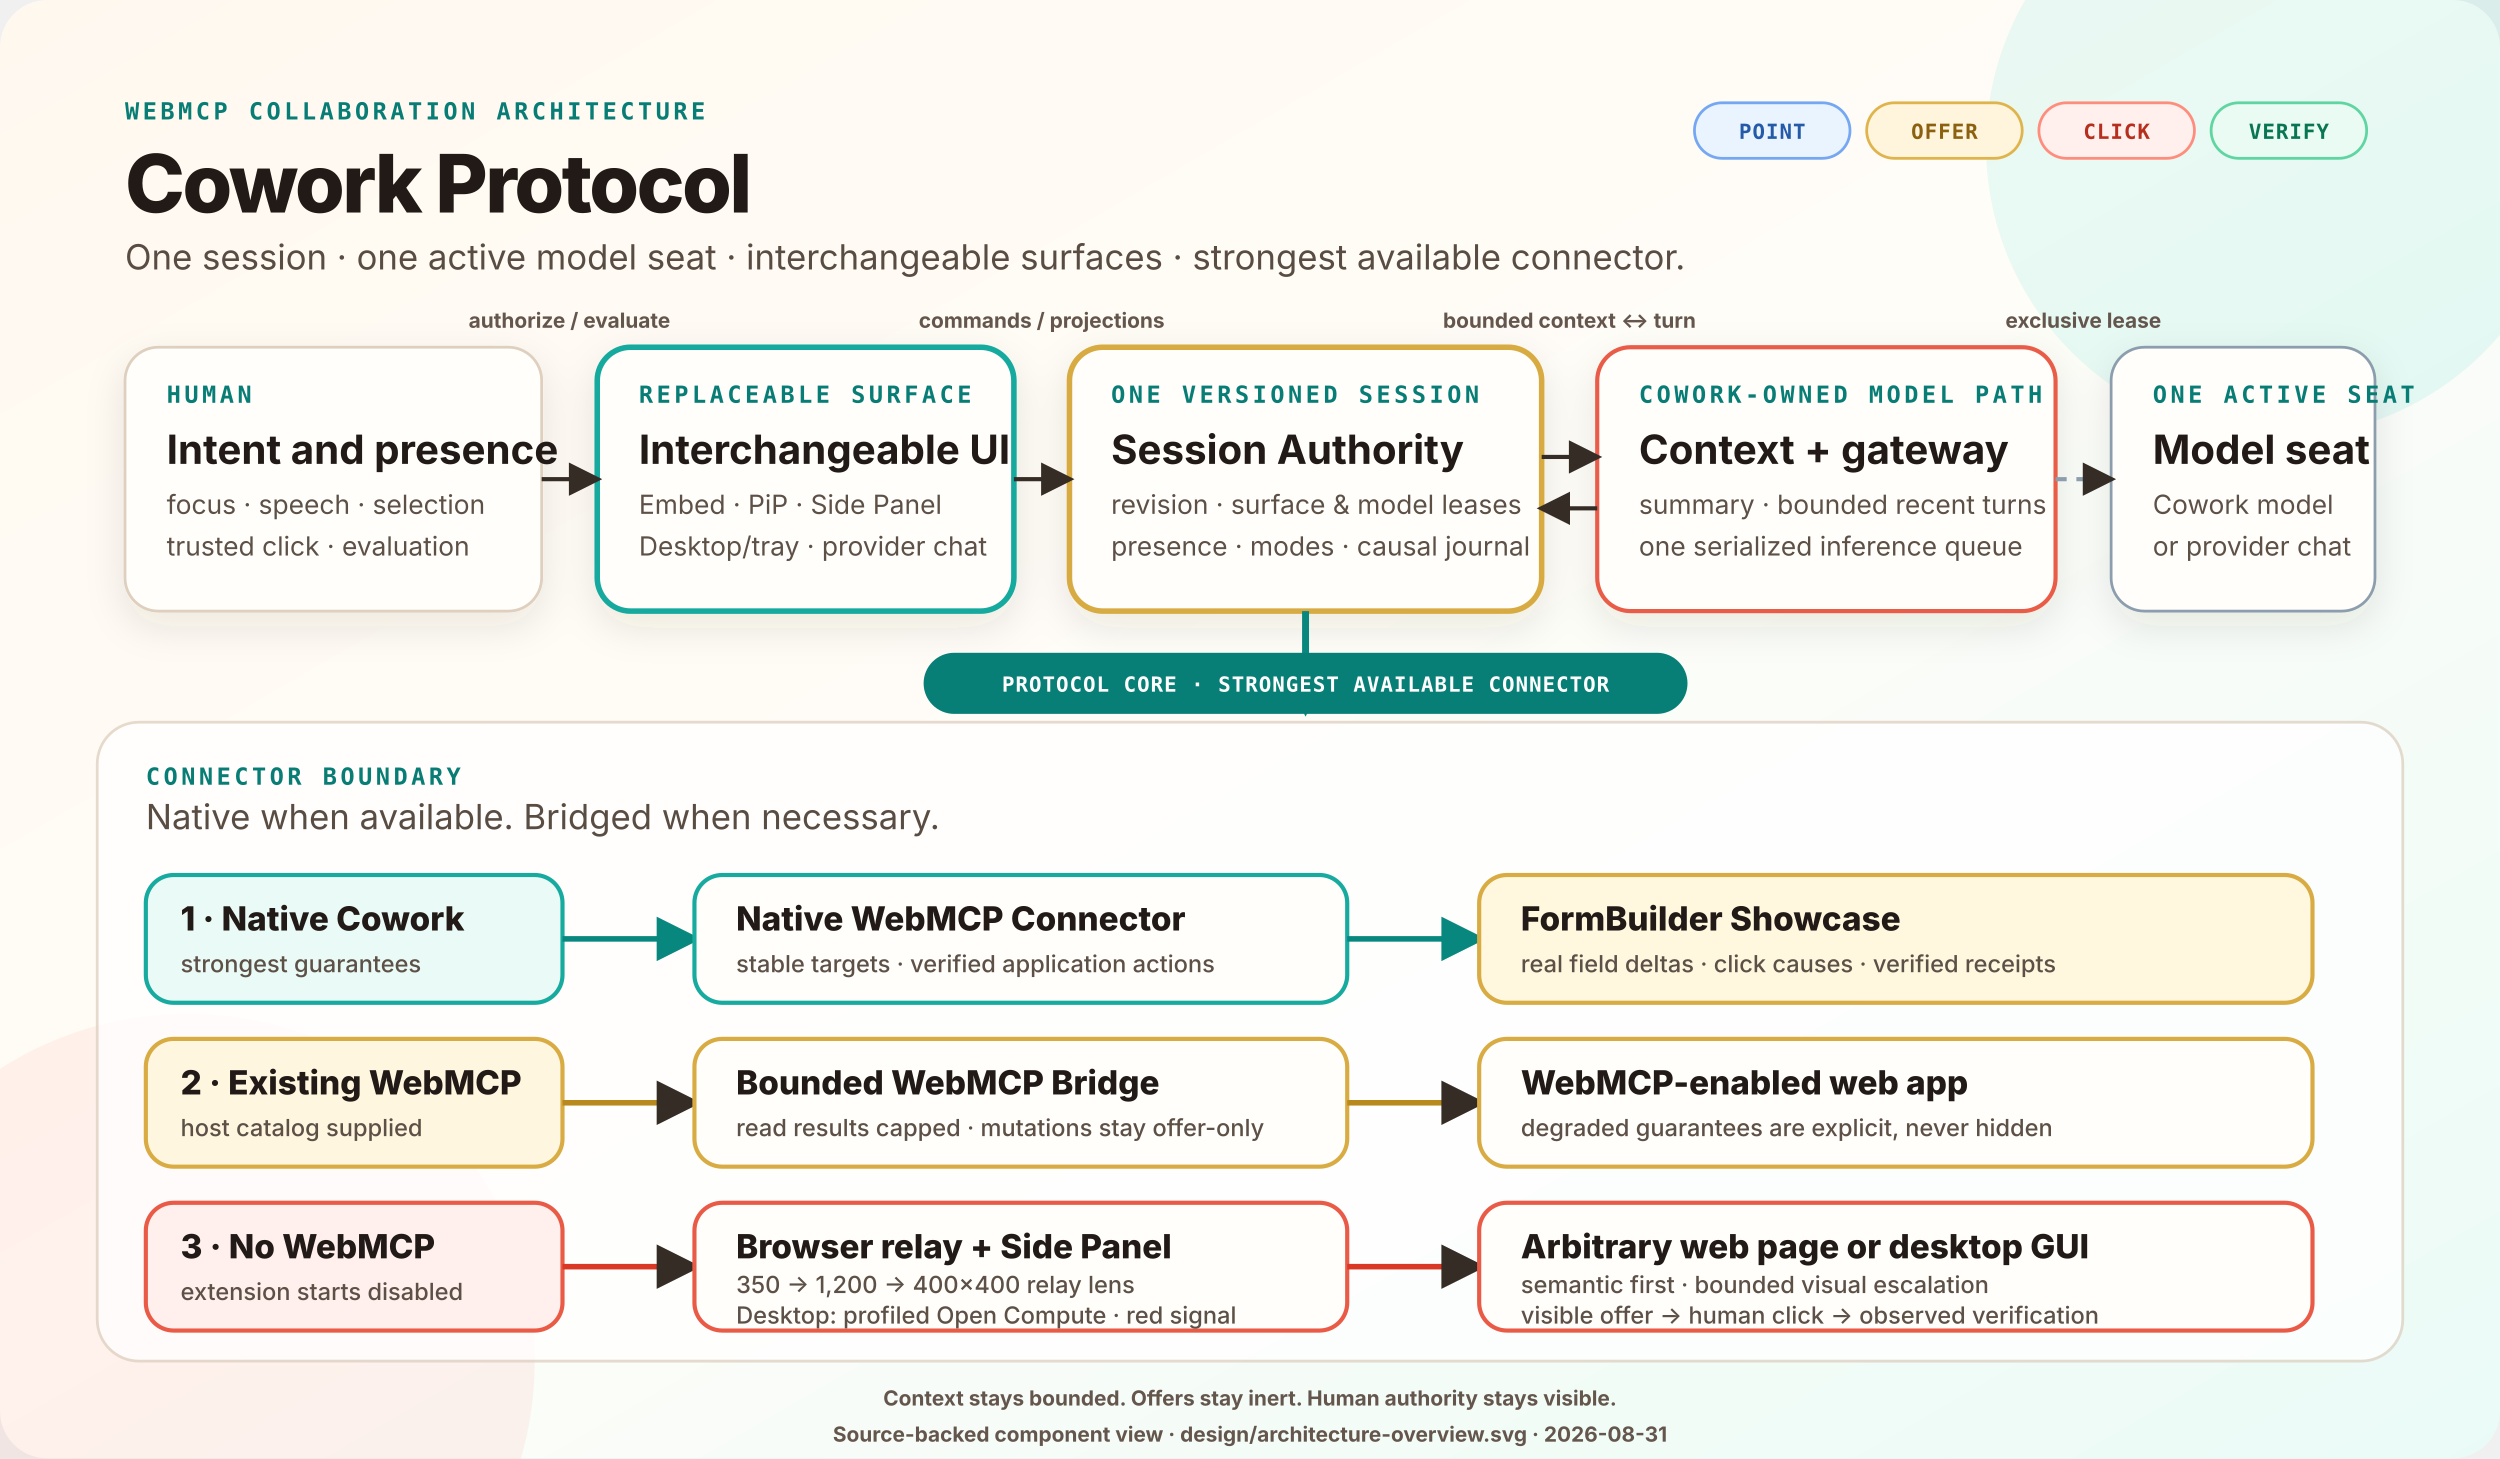
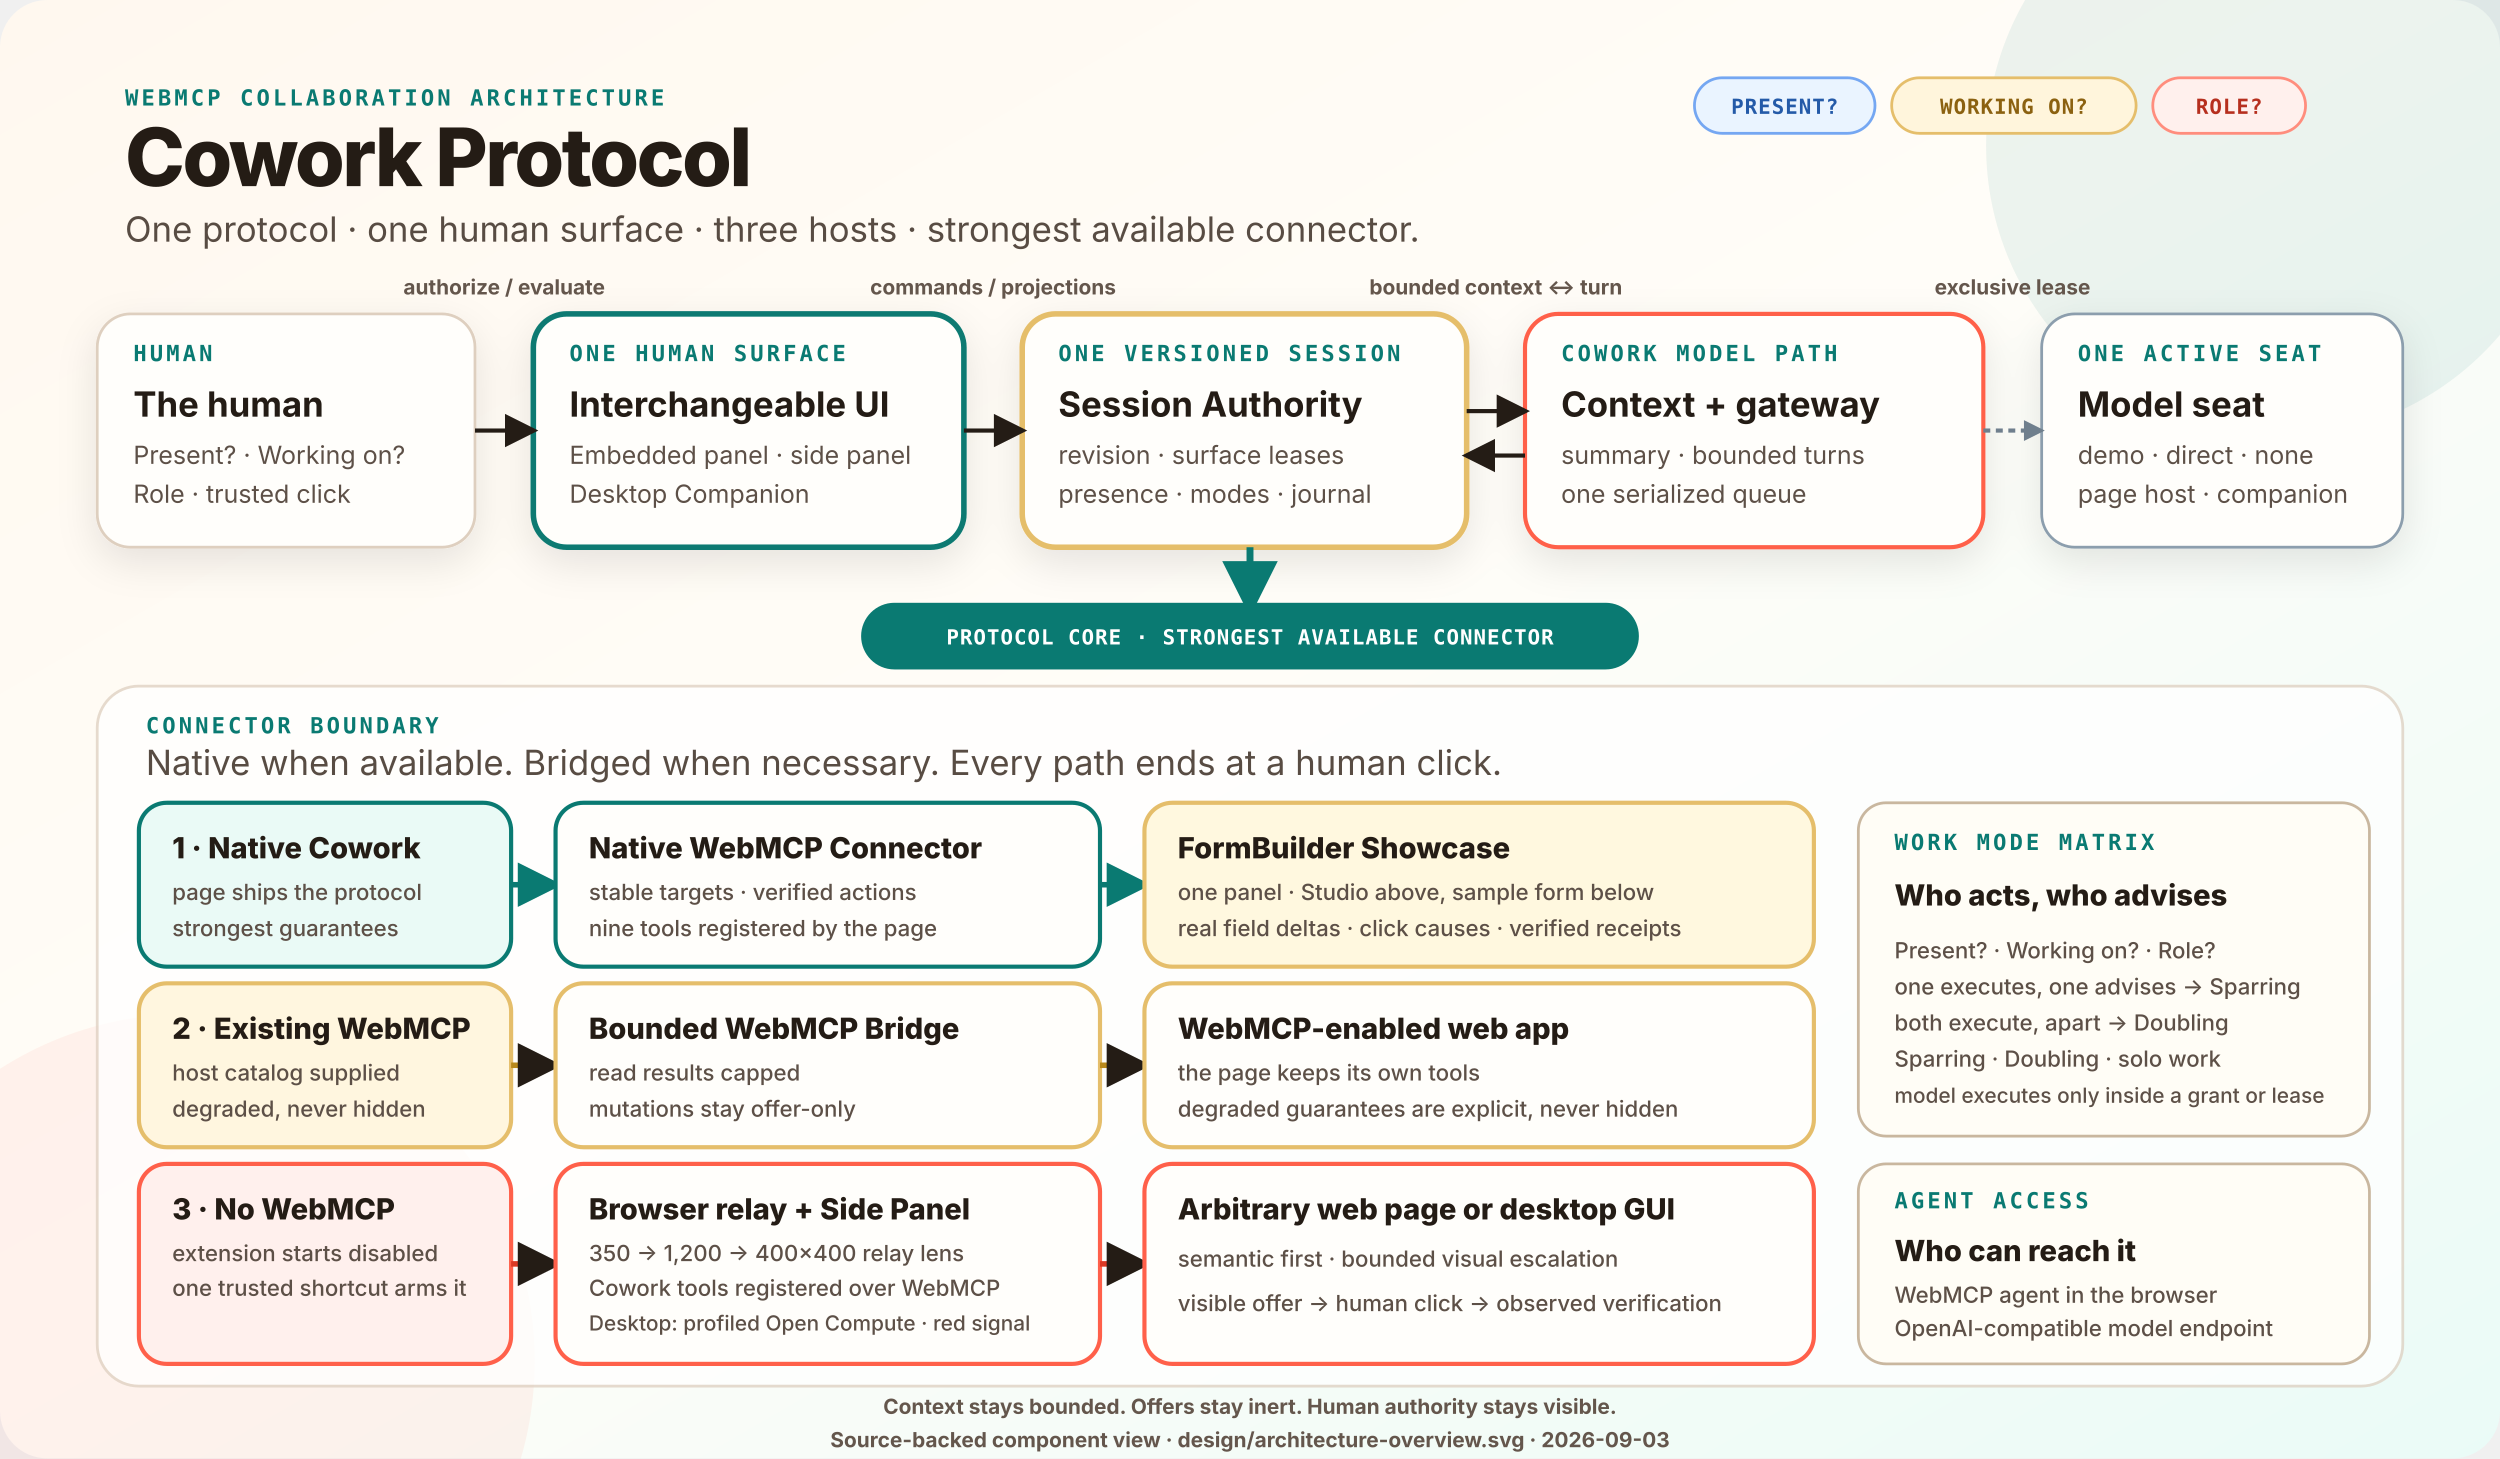
<svg xmlns="http://www.w3.org/2000/svg" width="1800" height="1050" viewBox="0 0 1800 1050" role="img" aria-labelledby="title description">
  <defs>
    <linearGradient id="background" x1="0" y1="0" x2="1" y2="1">
      <stop offset="0" stop-color="#fff8ef" />
      <stop offset="0.48" stop-color="#fffdf8" />
      <stop offset="1" stop-color="#eafbf7" />
    </linearGradient>
    <filter id="shadow" x="-20%" y="-20%" width="140%" height="150%">
-       <feDropShadow dx="0" dy="10" stdDeviation="14" flood-color="#392b1f" flood-opacity="0.10" />
+       <feDropShadow dx="0" dy="10" stdDeviation="14" flood-color="#241c15" flood-opacity="0.10" />
    </filter>
    <marker id="arrow-dark" viewBox="0 0 10 10" refX="8.5" refY="5" markerWidth="8" markerHeight="8" orient="auto-start-reverse">
-       <path d="M 0 0 L 10 5 L 0 10 z" fill="#352c26" />
+       <path d="M 0 0 L 10 5 L 0 10 z" fill="#241c15" />
    </marker>
    <marker id="arrow-teal" viewBox="0 0 10 10" refX="8.5" refY="5" markerWidth="8" markerHeight="8" orient="auto-start-reverse">
-       <path d="M 0 0 L 10 5 L 0 10 z" fill="#07877e" />
+       <path d="M 0 0 L 10 5 L 0 10 z" fill="#0a7a72" />
+     </marker>
+     <marker id="arrow-slate" viewBox="0 0 10 10" refX="8.5" refY="5" markerWidth="5" markerHeight="5" orient="auto-start-reverse">
+       <path d="M 0 0 L 10 5 L 0 10 z" fill="#6f7f8d" />
    </marker>
    <style>
-       .title { font: 800 58px system-ui, -apple-system, "Segoe UI", sans-serif; fill: #211a16; letter-spacing: -1.8px; }
-       .subtitle { font: 400 25px system-ui, -apple-system, "Segoe UI", sans-serif; fill: #584c43; }
-       .eyebrow { font: 800 17px ui-monospace, "SFMono-Regular", Consolas, monospace; letter-spacing: 2.5px; fill: #087d75; }
-       .card-title { font: 750 29px system-ui, -apple-system, "Segoe UI", sans-serif; fill: #211a16; }
-       .card-copy { font: 400 19px system-ui, -apple-system, "Segoe UI", sans-serif; fill: #5d5047; }
-       .lane-title { font: 800 24px system-ui, -apple-system, "Segoe UI", sans-serif; fill: #211a16; }
-       .lane-copy { font: 500 17px system-ui, -apple-system, "Segoe UI", sans-serif; fill: #5d5047; }
+       .title { font: 800 58px Inter, system-ui, -apple-system, "Segoe UI", sans-serif; fill: #241c15; letter-spacing: -1.8px; }
+       .subtitle { font: 400 25px Inter, system-ui, -apple-system, "Segoe UI", sans-serif; fill: #584c43; }
+       .eyebrow { font: 800 16px ui-monospace, "SFMono-Regular", Consolas, monospace; letter-spacing: 2.2px; fill: #0a7a72; }
+       .card-title { font: 750 25px Inter, system-ui, -apple-system, "Segoe UI", sans-serif; fill: #241c15; }
+       .card-copy { font: 400 18px Inter, system-ui, -apple-system, "Segoe UI", sans-serif; fill: #5d5047; }
+       .lane-title { font: 800 21px Inter, system-ui, -apple-system, "Segoe UI", sans-serif; fill: #241c15; }
+       .lane-copy { font: 500 16px Inter, system-ui, -apple-system, "Segoe UI", sans-serif; fill: #5d5047; }
+       .lane-copy-tight { font: 500 15px Inter, system-ui, -apple-system, "Segoe UI", sans-serif; fill: #5d5047; }
      .chip { font: 800 15px ui-monospace, "SFMono-Regular", Consolas, monospace; letter-spacing: 0.7px; }
-       .connector-label { font: 700 15px system-ui, -apple-system, "Segoe UI", sans-serif; fill: #64564c; }
+       .connector-label { font: 700 15px Inter, system-ui, -apple-system, "Segoe UI", sans-serif; fill: #64564c; }
    </style>
  </defs>
  <rect width="1800" height="1050" rx="34" fill="url(#background)" />
-   <circle cx="1640" cy="105" r="210" fill="#23d2c1" opacity="0.10" />
-   <circle cx="135" cy="980" r="250" fill="#ff6b57" opacity="0.08" />
-   <text x="90" y="86" class="eyebrow">WEBMCP COLLABORATION ARCHITECTURE</text>
-   <text x="90" y="153" class="title">Cowork Protocol</text>
-   <text x="90" y="194" class="subtitle">One session · one active model seat · interchangeable surfaces · strongest available connector.</text>
-   <g transform="translate(1220 74)">
-     <rect x="0" y="0" width="112" height="40" rx="20" fill="#eaf4ff" stroke="#75a7f2" stroke-width="2" />
-     <text x="56" y="26" text-anchor="middle" class="chip" fill="#245aa8">POINT</text>
-     <rect x="124" y="0" width="112" height="40" rx="20" fill="#fff5dc" stroke="#e0b44d" stroke-width="2" />
-     <text x="180" y="26" text-anchor="middle" class="chip" fill="#8b6110">OFFER</text>
-     <rect x="248" y="0" width="112" height="40" rx="20" fill="#fff0ed" stroke="#ff8d7d" stroke-width="2" />
-     <text x="304" y="26" text-anchor="middle" class="chip" fill="#b62f1e">CLICK</text>
-     <rect x="372" y="0" width="112" height="40" rx="20" fill="#e9fbf2" stroke="#5fd5a2" stroke-width="2" />
-     <text x="428" y="26" text-anchor="middle" class="chip" fill="#087653">VERIFY</text>
+   <circle cx="1640" cy="105" r="210" fill="#0a7a72" opacity="0.08" />
+   <circle cx="135" cy="980" r="250" fill="#ff604a" opacity="0.07" />
+   <text x="90" y="76" class="eyebrow">WEBMCP COLLABORATION ARCHITECTURE</text>
+   <text x="90" y="134" class="title">Cowork Protocol</text>
+   <text x="90" y="174" class="subtitle">One protocol · one human surface · three hosts · strongest available connector.</text>
+   <g transform="translate(1220 56)">
+     <rect x="0" y="0" width="130" height="40" rx="20" fill="#eaf4ff" stroke="#75a7f2" stroke-width="2" />
+     <text x="65" y="26" text-anchor="middle" class="chip" fill="#245aa8">PRESENT?</text>
+     <rect x="142" y="0" width="176" height="40" rx="20" fill="#fff5dc" stroke="#e5be6b" stroke-width="2" />
+     <text x="230" y="26" text-anchor="middle" class="chip" fill="#8b6110">WORKING ON?</text>
+     <rect x="330" y="0" width="110" height="40" rx="20" fill="#fff0ed" stroke="#ff8d7d" stroke-width="2" />
+     <text x="385" y="26" text-anchor="middle" class="chip" fill="#b62f1e">ROLE?</text>
  </g>
  <g filter="url(#shadow)">
-     <rect x="90" y="250" width="300" height="190" rx="24" fill="#fffefb" stroke="#decfbf" stroke-width="2" />
-     <rect x="430" y="250" width="300" height="190" rx="24" fill="#fffefb" stroke="#17aa9f" stroke-width="4" />
-     <rect x="770" y="250" width="340" height="190" rx="24" fill="#fffefb" stroke="#d8ab43" stroke-width="4" />
-     <rect x="1150" y="250" width="330" height="190" rx="24" fill="#fffefb" stroke="#e95b47" stroke-width="3" />
-     <rect x="1520" y="250" width="190" height="190" rx="24" fill="#fffefb" stroke="#8c9ead" stroke-width="2" />
+     <rect x="70" y="226" width="272" height="168" rx="24" fill="#fffefb" stroke="#decfbf" stroke-width="2" />
+     <rect x="384" y="226" width="310" height="168" rx="24" fill="#fffefb" stroke="#0a7a72" stroke-width="4" />
+     <rect x="736" y="226" width="320" height="168" rx="24" fill="#fffefb" stroke="#e5be6b" stroke-width="4" />
+     <rect x="1098" y="226" width="330" height="168" rx="24" fill="#fffefb" stroke="#ff604a" stroke-width="3" />
+     <rect x="1470" y="226" width="260" height="168" rx="24" fill="#fffefb" stroke="#8c9ead" stroke-width="2" />
  </g>
-   <text x="120" y="290" class="eyebrow">HUMAN</text>
-   <text x="120" y="334" class="card-title">Intent and presence</text>
-   <text x="120" y="370" class="card-copy">focus · speech · selection</text>
-   <text x="120" y="400" class="card-copy">trusted click · evaluation</text>
-   <text x="460" y="290" class="eyebrow">REPLACEABLE SURFACE</text>
-   <text x="460" y="334" class="card-title">Interchangeable UI</text>
-   <text x="460" y="370" class="card-copy">Embed · PiP · Side Panel</text>
-   <text x="460" y="400" class="card-copy">Desktop/tray · provider chat</text>
-   <text x="800" y="290" class="eyebrow">ONE VERSIONED SESSION</text>
-   <text x="800" y="334" class="card-title">Session Authority</text>
-   <text x="800" y="370" class="card-copy">revision · surface &amp; model leases</text>
-   <text x="800" y="400" class="card-copy">presence · modes · causal journal</text>
-   <text x="1180" y="290" class="eyebrow">COWORK-OWNED MODEL PATH</text>
-   <text x="1180" y="334" class="card-title">Context + gateway</text>
-   <text x="1180" y="370" class="card-copy">summary · bounded recent turns</text>
-   <text x="1180" y="400" class="card-copy">one serialized inference queue</text>
-   <text x="1550" y="290" class="eyebrow">ONE ACTIVE SEAT</text>
-   <text x="1550" y="334" class="card-title">Model seat</text>
-   <text x="1550" y="370" class="card-copy">Cowork model</text>
-   <text x="1550" y="400" class="card-copy">or provider chat</text>
-   <path d="M390 345 H430" stroke="#352c26" stroke-width="3" marker-end="url(#arrow-dark)" />
-   <text x="410" y="236" text-anchor="middle" class="connector-label">authorize / evaluate</text>
-   <path d="M730 345 H770" stroke="#352c26" stroke-width="3" marker-end="url(#arrow-dark)" />
-   <text x="750" y="236" text-anchor="middle" class="connector-label">commands / projections</text>
-   <path d="M1110 329 H1150" stroke="#352c26" stroke-width="3" marker-end="url(#arrow-dark)" />
-   <path d="M1150 366 H1110" stroke="#352c26" stroke-width="3" marker-end="url(#arrow-dark)" />
-   <text x="1130" y="236" text-anchor="middle" class="connector-label">bounded context ↔ turn</text>
-   <path d="M1480 345 H1520" stroke="#8c9ead" stroke-width="3" stroke-dasharray="8 7" marker-end="url(#arrow-dark)" />
-   <text x="1500" y="236" text-anchor="middle" class="connector-label">exclusive lease</text>
-   <path d="M940 440 V510" stroke="#07877e" stroke-width="5" marker-end="url(#arrow-teal)" />
-   <rect x="665" y="470" width="550" height="44" rx="22" fill="#087f76" />
-   <text x="940" y="498" text-anchor="middle" class="chip" fill="#ffffff">PROTOCOL CORE · STRONGEST AVAILABLE CONNECTOR</text>
-   <rect x="70" y="520" width="1660" height="460" rx="30" fill="#ffffff" opacity="0.74" stroke="#ddcfbf" stroke-width="2" />
-   <text x="105" y="565" class="eyebrow">CONNECTOR BOUNDARY</text>
-   <text x="105" y="597" class="subtitle">Native when available. Bridged when necessary.</text>
-   <rect x="105" y="630" width="300" height="92" rx="20" fill="#eafaf6" stroke="#17aa9f" stroke-width="3" />
-   <text x="130" y="670" class="lane-title">1 · Native Cowork</text>
-   <text x="130" y="700" class="lane-copy">strongest guarantees</text>
-   <path d="M405 676 H500" stroke="#07877e" stroke-width="4" marker-end="url(#arrow-teal)" />
-   <rect x="500" y="630" width="470" height="92" rx="20" fill="#fffefb" stroke="#17aa9f" stroke-width="3" />
-   <text x="530" y="670" class="lane-title">Native WebMCP Connector</text>
-   <text x="530" y="700" class="lane-copy">stable targets · verified application actions</text>
-   <path d="M970 676 H1065" stroke="#07877e" stroke-width="4" marker-end="url(#arrow-teal)" />
-   <rect x="1065" y="630" width="600" height="92" rx="20" fill="#fff8df" stroke="#d8ab43" stroke-width="3" />
-   <text x="1095" y="670" class="lane-title">FormBuilder Showcase</text>
-   <text x="1095" y="700" class="lane-copy">real field deltas · click causes · verified receipts</text>
-   <rect x="105" y="748" width="300" height="92" rx="20" fill="#fff6df" stroke="#d8ab43" stroke-width="3" />
-   <text x="130" y="788" class="lane-title">2 · Existing WebMCP</text>
-   <text x="130" y="818" class="lane-copy">host catalog supplied</text>
-   <path d="M405 794 H500" stroke="#b8891d" stroke-width="4" marker-end="url(#arrow-dark)" />
-   <rect x="500" y="748" width="470" height="92" rx="20" fill="#fffefb" stroke="#d8ab43" stroke-width="3" />
-   <text x="530" y="788" class="lane-title">Bounded WebMCP Bridge</text>
-   <text x="530" y="818" class="lane-copy">read results capped · mutations stay offer-only</text>
-   <path d="M970 794 H1065" stroke="#b8891d" stroke-width="4" marker-end="url(#arrow-dark)" />
-   <rect x="1065" y="748" width="600" height="92" rx="20" fill="#fffefb" stroke="#d8ab43" stroke-width="3" />
-   <text x="1095" y="788" class="lane-title">WebMCP-enabled web app</text>
-   <text x="1095" y="818" class="lane-copy">degraded guarantees are explicit, never hidden</text>
-   <rect x="105" y="866" width="300" height="92" rx="20" fill="#fff0ed" stroke="#e95b47" stroke-width="3" />
-   <text x="130" y="906" class="lane-title">3 · No WebMCP</text>
-   <text x="130" y="936" class="lane-copy">extension starts disabled</text>
-   <path d="M405 912 H500" stroke="#da3824" stroke-width="4" marker-end="url(#arrow-dark)" />
-   <rect x="500" y="866" width="470" height="92" rx="20" fill="#fffefb" stroke="#e95b47" stroke-width="3" />
-   <text x="530" y="906" class="lane-title">Browser relay + Side Panel</text>
-   <text x="530" y="931" class="lane-copy">350 → 1,200 → 400×400 relay lens</text>
-   <text x="530" y="953" class="lane-copy">Desktop: profiled Open Compute · red signal</text>
-   <path d="M970 912 H1065" stroke="#da3824" stroke-width="4" marker-end="url(#arrow-dark)" />
-   <rect x="1065" y="866" width="600" height="92" rx="20" fill="#fffefb" stroke="#e95b47" stroke-width="3" />
-   <text x="1095" y="906" class="lane-title">Arbitrary web page or desktop GUI</text>
-   <text x="1095" y="931" class="lane-copy">semantic first · bounded visual escalation</text>
-   <text x="1095" y="953" class="lane-copy">visible offer → human click → observed verification</text>
-   <text x="900" y="1012" text-anchor="middle" class="connector-label">Context stays bounded. Offers stay inert. Human authority stays visible.</text>
-   <text x="900" y="1038" text-anchor="middle" class="connector-label">Source-backed component view · design/architecture-overview.svg · 2026-08-31</text>
+   <text x="96" y="260" class="eyebrow">HUMAN</text>
+   <text x="96" y="300" class="card-title">The human</text>
+   <text x="96" y="334" class="card-copy">Present? · Working on?</text>
+   <text x="96" y="362" class="card-copy">Role · trusted click</text>
+   <text x="410" y="260" class="eyebrow">ONE HUMAN SURFACE</text>
+   <text x="410" y="300" class="card-title">Interchangeable UI</text>
+   <text x="410" y="334" class="card-copy">Embedded panel · side panel</text>
+   <text x="410" y="362" class="card-copy">Desktop Companion</text>
+   <text x="762" y="260" class="eyebrow">ONE VERSIONED SESSION</text>
+   <text x="762" y="300" class="card-title">Session Authority</text>
+   <text x="762" y="334" class="card-copy">revision · surface leases</text>
+   <text x="762" y="362" class="card-copy">presence · modes · journal</text>
+   <text x="1124" y="260" class="eyebrow">COWORK MODEL PATH</text>
+   <text x="1124" y="300" class="card-title">Context + gateway</text>
+   <text x="1124" y="334" class="card-copy">summary · bounded turns</text>
+   <text x="1124" y="362" class="card-copy">one serialized queue</text>
+   <text x="1496" y="260" class="eyebrow">ONE ACTIVE SEAT</text>
+   <text x="1496" y="300" class="card-title">Model seat</text>
+   <text x="1496" y="334" class="card-copy">demo · direct · none</text>
+   <text x="1496" y="362" class="card-copy">page host · companion</text>
+   <path d="M342 310 H384" stroke="#241c15" stroke-width="3" marker-end="url(#arrow-dark)" />
+   <text x="363" y="212" text-anchor="middle" class="connector-label">authorize / evaluate</text>
+   <path d="M694 310 H736" stroke="#241c15" stroke-width="3" marker-end="url(#arrow-dark)" />
+   <text x="715" y="212" text-anchor="middle" class="connector-label">commands / projections</text>
+   <path d="M1056 296 H1098" stroke="#241c15" stroke-width="3" marker-end="url(#arrow-dark)" />
+   <path d="M1098 328 H1056" stroke="#241c15" stroke-width="3" marker-end="url(#arrow-dark)" />
+   <text x="1077" y="212" text-anchor="middle" class="connector-label">bounded context ↔ turn</text>
+   <path d="M1428 310 H1470" stroke="#6f7f8d" stroke-width="3" stroke-dasharray="5 4" marker-end="url(#arrow-slate)" />
+   <text x="1449" y="212" text-anchor="middle" class="connector-label">exclusive lease</text>
+   <path d="M900 394 V438" stroke="#0a7a72" stroke-width="5" marker-end="url(#arrow-teal)" />
+   <rect x="620" y="434" width="560" height="48" rx="24" fill="#0a7a72" />
+   <text x="900" y="464" text-anchor="middle" class="chip" fill="#ffffff">PROTOCOL CORE · STRONGEST AVAILABLE CONNECTOR</text>
+   <rect x="70" y="494" width="1660" height="504" rx="30" fill="#ffffff" opacity="0.74" stroke="#ddcfbf" stroke-width="2" />
+   <text x="105" y="528" class="eyebrow">CONNECTOR BOUNDARY</text>
+   <text x="105" y="558" class="subtitle">Native when available. Bridged when necessary. Every path ends at a human click.</text>
+   <rect x="100" y="578" width="268" height="118" rx="20" fill="#eafaf6" stroke="#0a7a72" stroke-width="3" />
+   <text x="124" y="618" class="lane-title">1 · Native Cowork</text>
+   <text x="124" y="648" class="lane-copy">page ships the protocol</text>
+   <text x="124" y="674" class="lane-copy">strongest guarantees</text>
+   <path d="M368 637 H400" stroke="#0a7a72" stroke-width="4" marker-end="url(#arrow-teal)" />
+   <rect x="400" y="578" width="392" height="118" rx="20" fill="#fffefb" stroke="#0a7a72" stroke-width="3" />
+   <text x="424" y="618" class="lane-title">Native WebMCP Connector</text>
+   <text x="424" y="648" class="lane-copy">stable targets · verified actions</text>
+   <text x="424" y="674" class="lane-copy">nine tools registered by the page</text>
+   <path d="M792 637 H824" stroke="#0a7a72" stroke-width="4" marker-end="url(#arrow-teal)" />
+   <rect x="824" y="578" width="482" height="118" rx="20" fill="#fff8df" stroke="#e5be6b" stroke-width="3" />
+   <text x="848" y="618" class="lane-title">FormBuilder Showcase</text>
+   <text x="848" y="648" class="lane-copy">one panel · Studio above, sample form below</text>
+   <text x="848" y="674" class="lane-copy">real field deltas · click causes · verified receipts</text>
+   <rect x="100" y="708" width="268" height="118" rx="20" fill="#fff6df" stroke="#e5be6b" stroke-width="3" />
+   <text x="124" y="748" class="lane-title">2 · Existing WebMCP</text>
+   <text x="124" y="778" class="lane-copy">host catalog supplied</text>
+   <text x="124" y="804" class="lane-copy">degraded, never hidden</text>
+   <path d="M368 767 H400" stroke="#b8891d" stroke-width="4" marker-end="url(#arrow-dark)" />
+   <rect x="400" y="708" width="392" height="118" rx="20" fill="#fffefb" stroke="#e5be6b" stroke-width="3" />
+   <text x="424" y="748" class="lane-title">Bounded WebMCP Bridge</text>
+   <text x="424" y="778" class="lane-copy">read results capped</text>
+   <text x="424" y="804" class="lane-copy">mutations stay offer-only</text>
+   <path d="M792 767 H824" stroke="#b8891d" stroke-width="4" marker-end="url(#arrow-dark)" />
+   <rect x="824" y="708" width="482" height="118" rx="20" fill="#fffefb" stroke="#e5be6b" stroke-width="3" />
+   <text x="848" y="748" class="lane-title">WebMCP-enabled web app</text>
+   <text x="848" y="778" class="lane-copy">the page keeps its own tools</text>
+   <text x="848" y="804" class="lane-copy">degraded guarantees are explicit, never hidden</text>
+   <rect x="100" y="838" width="268" height="144" rx="20" fill="#fff0ed" stroke="#ff604a" stroke-width="3" />
+   <text x="124" y="878" class="lane-title">3 · No WebMCP</text>
+   <text x="124" y="908" class="lane-copy">extension starts disabled</text>
+   <text x="124" y="933" class="lane-copy">one trusted shortcut arms it</text>
+   <path d="M368 910 H400" stroke="#da3824" stroke-width="4" marker-end="url(#arrow-dark)" />
+   <rect x="400" y="838" width="392" height="144" rx="20" fill="#fffefb" stroke="#ff604a" stroke-width="3" />
+   <text x="424" y="878" class="lane-title">Browser relay + Side Panel</text>
+   <text x="424" y="908" class="lane-copy">350 → 1,200 → 400×400 relay lens</text>
+   <text x="424" y="933" class="lane-copy">Cowork tools registered over WebMCP</text>
+   <text x="424" y="958" class="lane-copy-tight">Desktop: profiled Open Compute · red signal</text>
+   <path d="M792 910 H824" stroke="#da3824" stroke-width="4" marker-end="url(#arrow-dark)" />
+   <rect x="824" y="838" width="482" height="144" rx="20" fill="#fffefb" stroke="#ff604a" stroke-width="3" />
+   <text x="848" y="878" class="lane-title">Arbitrary web page or desktop GUI</text>
+   <text x="848" y="912" class="lane-copy">semantic first · bounded visual escalation</text>
+   <text x="848" y="944" class="lane-copy">visible offer → human click → observed verification</text>
+   <rect x="1338" y="578" width="368" height="240" rx="20" fill="#fffdf6" stroke="#c9b79f" stroke-width="2" />
+   <text x="1364" y="612" class="eyebrow">WORK MODE MATRIX</text>
+   <text x="1364" y="652" class="lane-title">Who acts, who advises</text>
+   <text x="1364" y="690" class="lane-copy">Present? · Working on? · Role?</text>
+   <text x="1364" y="716" class="lane-copy">one executes, one advises → Sparring</text>
+   <text x="1364" y="742" class="lane-copy">both execute, apart → Doubling</text>
+   <text x="1364" y="768" class="lane-copy">Sparring · Doubling · solo work</text>
+   <text x="1364" y="794" class="lane-copy-tight">model executes only inside a grant or lease</text>
+   <rect x="1338" y="838" width="368" height="144" rx="20" fill="#fffdf6" stroke="#c9b79f" stroke-width="2" />
+   <text x="1364" y="870" class="eyebrow">AGENT ACCESS</text>
+   <text x="1364" y="908" class="lane-title">Who can reach it</text>
+   <text x="1364" y="938" class="lane-copy">WebMCP agent in the browser</text>
+   <text x="1364" y="962" class="lane-copy">OpenAI-compatible model endpoint</text>
+   <text x="900" y="1018" text-anchor="middle" class="connector-label">Context stays bounded. Offers stay inert. Human authority stays visible.</text>
+   <text x="900" y="1042" text-anchor="middle" class="connector-label">Source-backed component view · design/architecture-overview.svg · 2026-09-03</text>
</svg>
